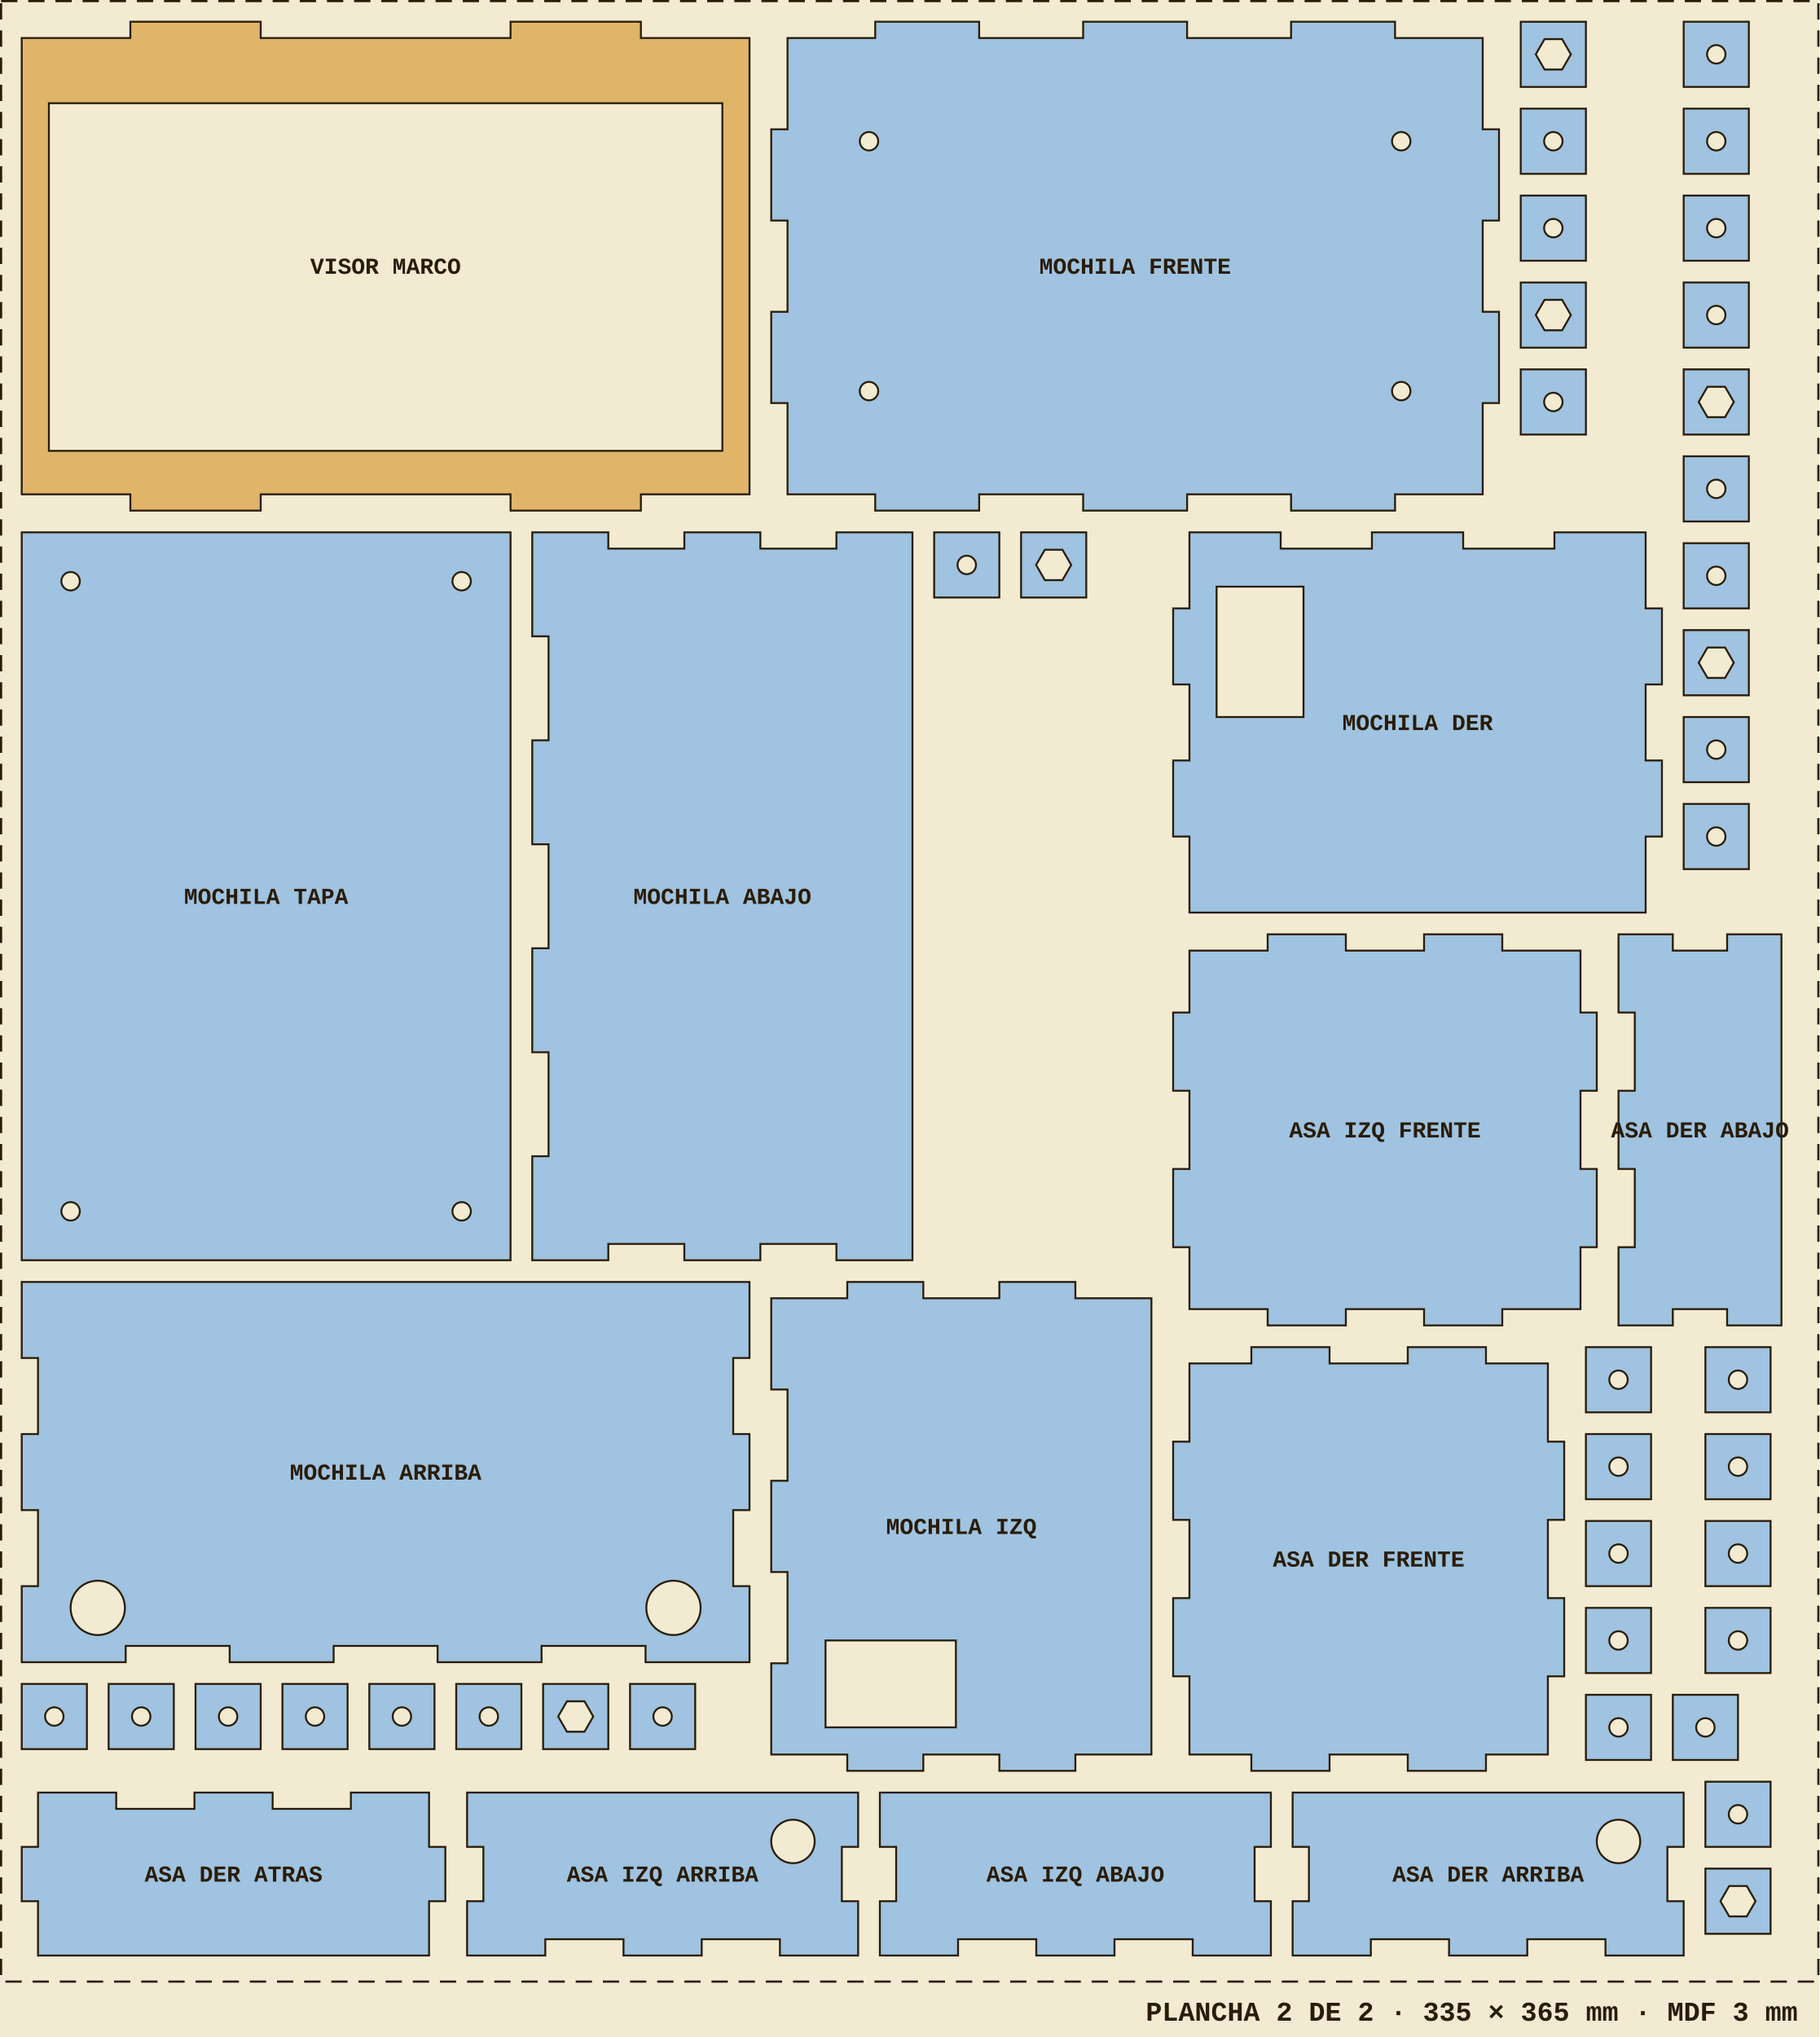
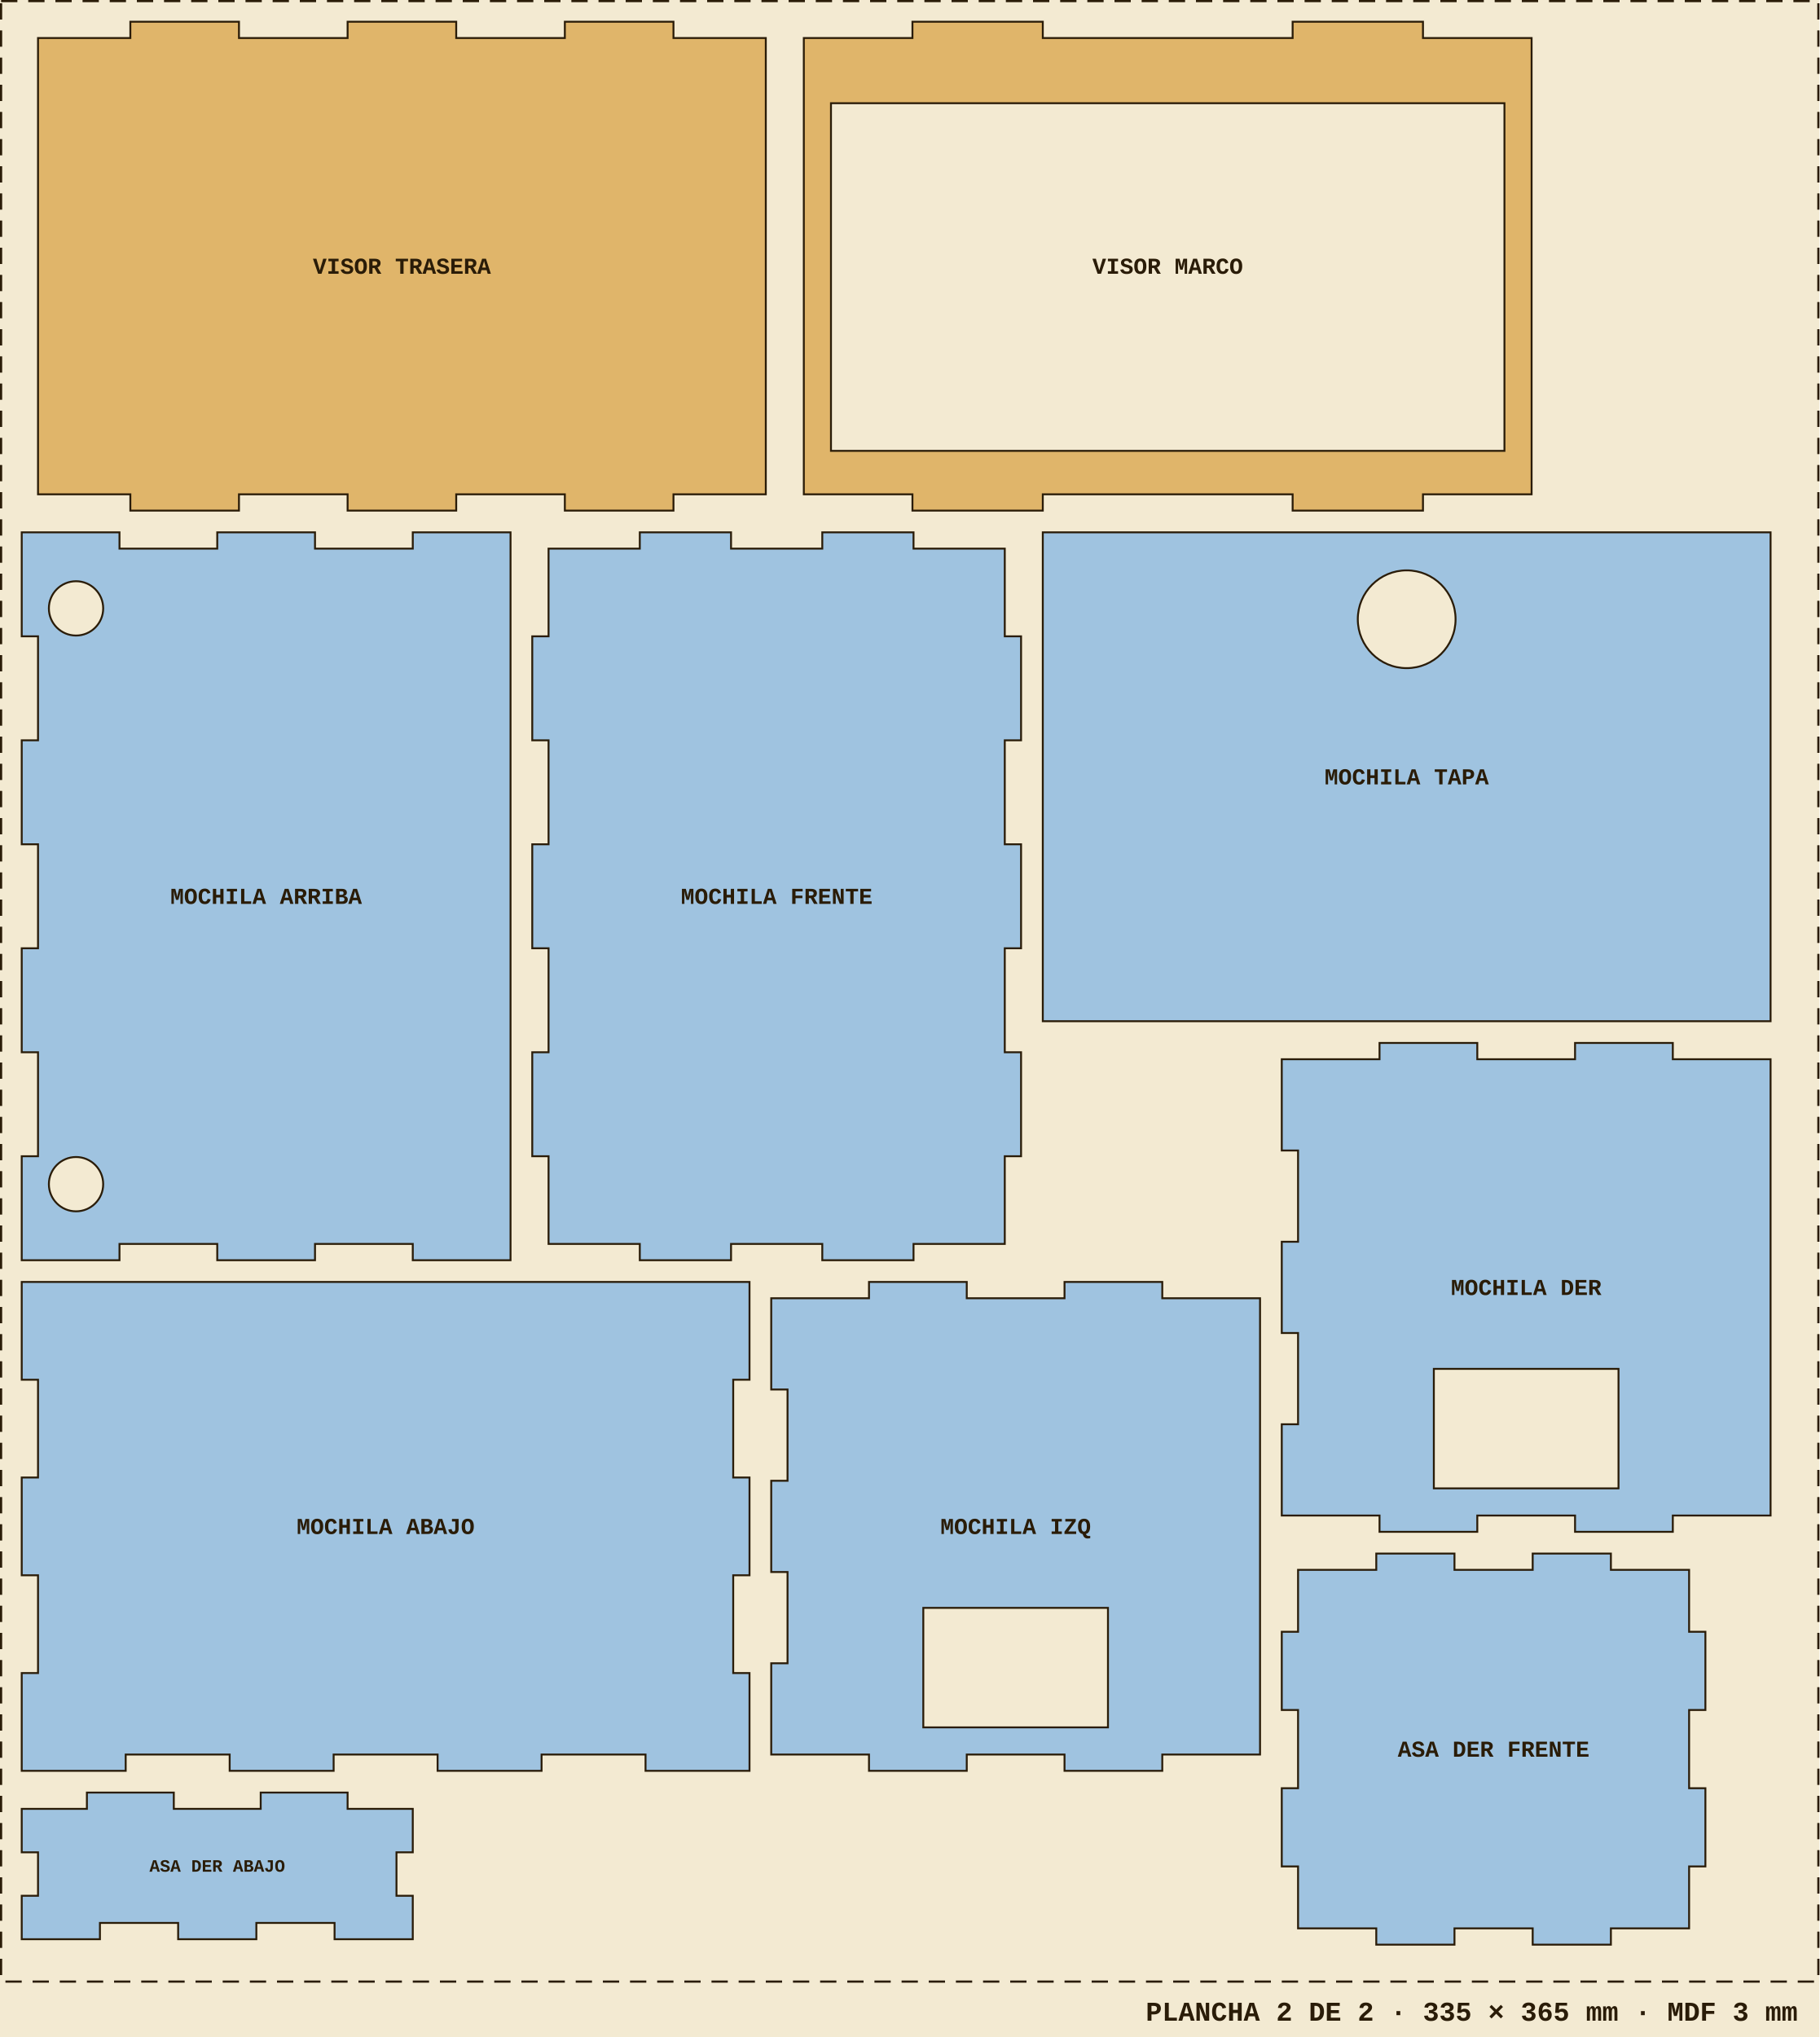
<svg xmlns="http://www.w3.org/2000/svg" width="335mm" height="375mm" viewBox="0 0 335 375">
  <rect width="100%" height="100%" fill="#f3ead2" />
  <rect x="0.2" y="0.2" width="334.6" height="364.6" fill="none" stroke="#2a1c08" stroke-width="0.4" stroke-dasharray="3 2" />
-   <path d="M4,91 L24,91 L24,94 L48,94 L48,91 L94,91 L94,94 L118,94 L118,91 L138,91 L138,7 L118,7 L118,4 L94,4 L94,7 L48,7 L48,4 L24,4 L24,7 L4,7 Z M9,83 L133,83 L133,19 L9,19 Z" fill="#e0b56a" fill-rule="evenodd" stroke="#2a1c08" stroke-width="0.35" />
-   <text x="71" y="50.4" font-family="Courier New, monospace" font-size="4.2" font-weight="bold" fill="#2a1c08" text-anchor="middle">VISOR MARCO</text>
-   <path d="M145,91 L161.143,91 L161.143,94 L180.286,94 L180.286,91 L199.429,91 L199.429,94 L218.571,94 L218.571,91 L237.714,91 L237.714,94 L256.857,94 L256.857,91 L273,91 L273,74.2 L276,74.2 L276,57.4 L273,57.4 L273,40.6 L276,40.6 L276,23.8 L273,23.8 L273,7 L256.857,7 L256.857,4 L237.714,4 L237.714,7 L218.571,7 L218.571,4 L199.429,4 L199.429,7 L180.286,7 L180.286,4 L161.143,4 L161.143,7 L145,7 L145,23.8 L142,23.8 L142,40.6 L145,40.6 L145,57.4 L142,57.4 L142,74.2 L145,74.2 Z" fill="#9fc3e0" fill-rule="evenodd" stroke="#2a1c08" stroke-width="0.35" />
-   <circle cx="160" cy="72" r="1.7" fill="#f3ead2" stroke="#2a1c08" stroke-width="0.35" />
-   <circle cx="160" cy="26" r="1.7" fill="#f3ead2" stroke="#2a1c08" stroke-width="0.35" />
-   <circle cx="258" cy="72" r="1.7" fill="#f3ead2" stroke="#2a1c08" stroke-width="0.35" />
-   <circle cx="258" cy="26" r="1.7" fill="#f3ead2" stroke="#2a1c08" stroke-width="0.35" />
-   <text x="209" y="50.4" font-family="Courier New, monospace" font-size="4.2" font-weight="bold" fill="#2a1c08" text-anchor="middle">MOCHILA FRENTE</text>
-   <path d="M4,98 L4,232 L94,232 L94,98 Z" fill="#9fc3e0" fill-rule="evenodd" stroke="#2a1c08" stroke-width="0.35" />
-   <circle cx="13" cy="107" r="1.7" fill="#f3ead2" stroke="#2a1c08" stroke-width="0.35" />
-   <circle cx="13" cy="223" r="1.7" fill="#f3ead2" stroke="#2a1c08" stroke-width="0.35" />
-   <circle cx="85" cy="107" r="1.7" fill="#f3ead2" stroke="#2a1c08" stroke-width="0.35" />
-   <circle cx="85" cy="223" r="1.7" fill="#f3ead2" stroke="#2a1c08" stroke-width="0.35" />
-   <text x="49" y="166.4" font-family="Courier New, monospace" font-size="4.2" font-weight="bold" fill="#2a1c08" text-anchor="middle">MOCHILA TAPA</text>
-   <path d="M4,306 L23.143,306 L23.143,303 L42.286,303 L42.286,306 L61.429,306 L61.429,303 L80.571,303 L80.571,306 L99.714,306 L99.714,303 L118.857,303 L118.857,306 L138,306 L138,292 L135,292 L135,278 L138,278 L138,264 L135,264 L135,250 L138,250 L138,236 L4,236 L4,250 L7,250 L7,264 L4,264 L4,278 L7,278 L7,292 L4,292 Z" fill="#9fc3e0" fill-rule="evenodd" stroke="#2a1c08" stroke-width="0.35" />
-   <circle cx="18" cy="296" r="5" fill="#f3ead2" stroke="#2a1c08" stroke-width="0.35" />
-   <circle cx="124" cy="296" r="5" fill="#f3ead2" stroke="#2a1c08" stroke-width="0.35" />
-   <text x="71" y="272.4" font-family="Courier New, monospace" font-size="4.2" font-weight="bold" fill="#2a1c08" text-anchor="middle">MOCHILA ARRIBA</text>
-   <path d="M98,98 L98,117.143 L101,117.143 L101,136.286 L98,136.286 L98,155.429 L101,155.429 L101,174.571 L98,174.571 L98,193.714 L101,193.714 L101,212.857 L98,212.857 L98,232 L112,232 L112,229 L126,229 L126,232 L140,232 L140,229 L154,229 L154,232 L168,232 L168,98 L154,98 L154,101 L140,101 L140,98 L126,98 L126,101 L112,101 L112,98 Z" fill="#9fc3e0" fill-rule="evenodd" stroke="#2a1c08" stroke-width="0.35" />
-   <text x="133" y="166.4" font-family="Courier New, monospace" font-size="4.2" font-weight="bold" fill="#2a1c08" text-anchor="middle">MOCHILA ABAJO</text>
-   <path d="M145,323 L156,323 L156,326 L170,326 L170,323 L184,323 L184,326 L198,326 L198,323 L212,323 L212,239 L198,239 L198,236 L184,236 L184,239 L170,239 L170,236 L156,236 L156,239 L145,239 L142,239 L142,255.8 L145,255.8 L145,272.6 L142,272.6 L142,289.4 L145,289.4 L145,306.2 L142,306.2 L142,323 Z M152,318 L176,318 L176,302 L152,302 Z" fill="#9fc3e0" fill-rule="evenodd" stroke="#2a1c08" stroke-width="0.35" />
-   <text x="177" y="282.4" font-family="Courier New, monospace" font-size="4.2" font-weight="bold" fill="#2a1c08" text-anchor="middle">MOCHILA IZQ</text>
-   <path d="M219,101 L219,112 L216,112 L216,126 L219,126 L219,140 L216,140 L216,154 L219,154 L219,168 L303,168 L303,154 L306,154 L306,140 L303,140 L303,126 L306,126 L306,112 L303,112 L303,101 L303,98 L286.2,98 L286.2,101 L269.4,101 L269.4,98 L252.6,98 L252.6,101 L235.8,101 L235.8,98 L219,98 Z M224,108 L224,132 L240,132 L240,108 Z" fill="#9fc3e0" fill-rule="evenodd" stroke="#2a1c08" stroke-width="0.35" />
-   <text x="261" y="134.4" font-family="Courier New, monospace" font-size="4.2" font-weight="bold" fill="#2a1c08" text-anchor="middle">MOCHILA DER</text>
-   <path d="M219,175 L219,186.4 L216,186.4 L216,200.8 L219,200.8 L219,215.2 L216,215.2 L216,229.6 L219,229.6 L219,241 L233.4,241 L233.4,244 L247.8,244 L247.8,241 L262.2,241 L262.2,244 L276.6,244 L276.6,241 L291,241 L291,229.6 L294,229.6 L294,215.2 L291,215.2 L291,200.8 L294,200.8 L294,186.4 L291,186.4 L291,175 L276.6,175 L276.6,172 L262.2,172 L262.2,175 L247.8,175 L247.8,172 L233.4,172 L233.4,175 Z" fill="#9fc3e0" fill-rule="evenodd" stroke="#2a1c08" stroke-width="0.35" />
-   <text x="255" y="209.4" font-family="Courier New, monospace" font-size="4.2" font-weight="bold" fill="#2a1c08" text-anchor="middle">ASA IZQ FRENTE</text>
-   <path d="M219,323 L230.4,323 L230.4,326 L244.8,326 L244.8,323 L259.2,323 L259.2,326 L273.6,326 L273.6,323 L285,323 L285,308.6 L288,308.6 L288,294.2 L285,294.2 L285,279.8 L288,279.8 L288,265.4 L285,265.4 L285,251 L273.6,251 L273.6,248 L259.2,248 L259.2,251 L244.8,251 L244.8,248 L230.4,248 L230.4,251 L219,251 L219,265.4 L216,265.4 L216,279.8 L219,279.8 L219,294.2 L216,294.2 L216,308.6 L219,308.6 Z" fill="#9fc3e0" fill-rule="evenodd" stroke="#2a1c08" stroke-width="0.35" />
-   <text x="252" y="288.4" font-family="Courier New, monospace" font-size="4.2" font-weight="bold" fill="#2a1c08" text-anchor="middle">ASA DER FRENTE</text>
-   <path d="M7,333 L7,340 L4,340 L4,350 L7,350 L7,360 L79,360 L79,350 L82,350 L82,340 L79,340 L79,333 L79,330 L64.6,330 L64.6,333 L50.2,333 L50.2,330 L35.8,330 L35.8,333 L21.4,333 L21.4,330 L7,330 Z" fill="#9fc3e0" fill-rule="evenodd" stroke="#2a1c08" stroke-width="0.35" />
-   <text x="43" y="346.4" font-family="Courier New, monospace" font-size="4.2" font-weight="bold" fill="#2a1c08" text-anchor="middle">ASA DER ATRAS</text>
-   <path d="M86,360 L100.4,360 L100.4,357 L114.8,357 L114.8,360 L129.2,360 L129.2,357 L143.6,357 L143.6,360 L158,360 L158,350 L155,350 L155,340 L158,340 L158,330 L86,330 L86,340 L89,340 L89,350 L86,350 Z" fill="#9fc3e0" fill-rule="evenodd" stroke="#2a1c08" stroke-width="0.35" />
-   <circle cx="146" cy="339" r="4" fill="#f3ead2" stroke="#2a1c08" stroke-width="0.35" />
-   <text x="122" y="346.4" font-family="Courier New, monospace" font-size="4.2" font-weight="bold" fill="#2a1c08" text-anchor="middle">ASA IZQ ARRIBA</text>
-   <path d="M162,360 L176.4,360 L176.4,357 L190.8,357 L190.8,360 L205.2,360 L205.2,357 L219.6,357 L219.6,360 L234,360 L234,350 L231,350 L231,340 L234,340 L234,330 L162,330 L162,340 L165,340 L165,350 L162,350 Z" fill="#9fc3e0" fill-rule="evenodd" stroke="#2a1c08" stroke-width="0.35" />
-   <text x="198" y="346.4" font-family="Courier New, monospace" font-size="4.2" font-weight="bold" fill="#2a1c08" text-anchor="middle">ASA IZQ ABAJO</text>
-   <path d="M238,360 L252.4,360 L252.4,357 L266.8,357 L266.8,360 L281.2,360 L281.2,357 L295.6,357 L295.6,360 L310,360 L310,350 L307,350 L307,340 L310,340 L310,330 L238,330 L238,340 L241,340 L241,350 L238,350 Z" fill="#9fc3e0" fill-rule="evenodd" stroke="#2a1c08" stroke-width="0.35" />
-   <circle cx="298" cy="339" r="4" fill="#f3ead2" stroke="#2a1c08" stroke-width="0.35" />
-   <text x="274" y="346.4" font-family="Courier New, monospace" font-size="4.2" font-weight="bold" fill="#2a1c08" text-anchor="middle">ASA DER ARRIBA</text>
-   <path d="M298,172 L298,186.4 L301,186.4 L301,200.8 L298,200.8 L298,215.2 L301,215.2 L301,229.6 L298,229.6 L298,244 L308,244 L308,241 L318,241 L318,244 L328,244 L328,172 L318,172 L318,175 L308,175 L308,172 Z" fill="#9fc3e0" fill-rule="evenodd" stroke="#2a1c08" stroke-width="0.35" />
-   <text x="313" y="209.4" font-family="Courier New, monospace" font-size="4.2" font-weight="bold" fill="#2a1c08" text-anchor="middle">ASA DER ABAJO</text>
-   <path d="M4,322 L16,322 L16,310 L4,310 Z" fill="#9fc3e0" fill-rule="evenodd" stroke="#2a1c08" stroke-width="0.35" />
-   <circle cx="10" cy="316" r="1.7" fill="#f3ead2" stroke="#2a1c08" stroke-width="0.35" />
-   <path d="M20,322 L32,322 L32,310 L20,310 Z" fill="#9fc3e0" fill-rule="evenodd" stroke="#2a1c08" stroke-width="0.35" />
-   <circle cx="26" cy="316" r="1.7" fill="#f3ead2" stroke="#2a1c08" stroke-width="0.35" />
-   <path d="M36,322 L48,322 L48,310 L36,310 Z" fill="#9fc3e0" fill-rule="evenodd" stroke="#2a1c08" stroke-width="0.35" />
-   <circle cx="42" cy="316" r="1.7" fill="#f3ead2" stroke="#2a1c08" stroke-width="0.35" />
-   <path d="M52,322 L64,322 L64,310 L52,310 Z" fill="#9fc3e0" fill-rule="evenodd" stroke="#2a1c08" stroke-width="0.35" />
-   <circle cx="58" cy="316" r="1.7" fill="#f3ead2" stroke="#2a1c08" stroke-width="0.35" />
-   <path d="M68,322 L80,322 L80,310 L68,310 Z" fill="#9fc3e0" fill-rule="evenodd" stroke="#2a1c08" stroke-width="0.35" />
-   <circle cx="74" cy="316" r="1.7" fill="#f3ead2" stroke="#2a1c08" stroke-width="0.35" />
-   <path d="M84,322 L96,322 L96,310 L84,310 Z" fill="#9fc3e0" fill-rule="evenodd" stroke="#2a1c08" stroke-width="0.35" />
-   <circle cx="90" cy="316" r="1.7" fill="#f3ead2" stroke="#2a1c08" stroke-width="0.35" />
-   <path d="M100,322 L112,322 L112,310 L100,310 Z M109.233,316 L107.617,313.2 L104.383,313.2 L102.767,316 L104.383,318.8 L107.617,318.8 Z" fill="#9fc3e0" fill-rule="evenodd" stroke="#2a1c08" stroke-width="0.35" />
-   <path d="M116,322 L128,322 L128,310 L116,310 Z" fill="#9fc3e0" fill-rule="evenodd" stroke="#2a1c08" stroke-width="0.35" />
-   <circle cx="122" cy="316" r="1.7" fill="#f3ead2" stroke="#2a1c08" stroke-width="0.35" />
-   <path d="M314,260 L326,260 L326,248 L314,248 Z" fill="#9fc3e0" fill-rule="evenodd" stroke="#2a1c08" stroke-width="0.35" />
-   <circle cx="320" cy="254" r="1.7" fill="#f3ead2" stroke="#2a1c08" stroke-width="0.35" />
-   <path d="M314,276 L326,276 L326,264 L314,264 Z" fill="#9fc3e0" fill-rule="evenodd" stroke="#2a1c08" stroke-width="0.35" />
-   <circle cx="320" cy="270" r="1.7" fill="#f3ead2" stroke="#2a1c08" stroke-width="0.35" />
-   <path d="M314,292 L326,292 L326,280 L314,280 Z" fill="#9fc3e0" fill-rule="evenodd" stroke="#2a1c08" stroke-width="0.35" />
-   <circle cx="320" cy="286" r="1.7" fill="#f3ead2" stroke="#2a1c08" stroke-width="0.35" />
-   <path d="M314,308 L326,308 L326,296 L314,296 Z" fill="#9fc3e0" fill-rule="evenodd" stroke="#2a1c08" stroke-width="0.35" />
-   <circle cx="320" cy="302" r="1.7" fill="#f3ead2" stroke="#2a1c08" stroke-width="0.35" />
-   <path d="M292,324 L304,324 L304,312 L292,312 Z" fill="#9fc3e0" fill-rule="evenodd" stroke="#2a1c08" stroke-width="0.35" />
-   <circle cx="298" cy="318" r="1.7" fill="#f3ead2" stroke="#2a1c08" stroke-width="0.35" />
-   <path d="M308,324 L320,324 L320,312 L308,312 Z" fill="#9fc3e0" fill-rule="evenodd" stroke="#2a1c08" stroke-width="0.35" />
-   <circle cx="314" cy="318" r="1.7" fill="#f3ead2" stroke="#2a1c08" stroke-width="0.35" />
-   <path d="M314,340 L326,340 L326,328 L314,328 Z" fill="#9fc3e0" fill-rule="evenodd" stroke="#2a1c08" stroke-width="0.35" />
-   <circle cx="320" cy="334" r="1.7" fill="#f3ead2" stroke="#2a1c08" stroke-width="0.35" />
-   <path d="M314,356 L326,356 L326,344 L314,344 Z M323.233,350 L321.617,347.2 L318.383,347.2 L316.767,350 L318.383,352.8 L321.617,352.8 Z" fill="#9fc3e0" fill-rule="evenodd" stroke="#2a1c08" stroke-width="0.35" />
-   <path d="M292,260 L304,260 L304,248 L292,248 Z" fill="#9fc3e0" fill-rule="evenodd" stroke="#2a1c08" stroke-width="0.35" />
-   <circle cx="298" cy="254" r="1.7" fill="#f3ead2" stroke="#2a1c08" stroke-width="0.35" />
-   <path d="M292,276 L304,276 L304,264 L292,264 Z" fill="#9fc3e0" fill-rule="evenodd" stroke="#2a1c08" stroke-width="0.35" />
-   <circle cx="298" cy="270" r="1.7" fill="#f3ead2" stroke="#2a1c08" stroke-width="0.35" />
-   <path d="M292,292 L304,292 L304,280 L292,280 Z" fill="#9fc3e0" fill-rule="evenodd" stroke="#2a1c08" stroke-width="0.35" />
-   <circle cx="298" cy="286" r="1.7" fill="#f3ead2" stroke="#2a1c08" stroke-width="0.35" />
-   <path d="M292,308 L304,308 L304,296 L292,296 Z" fill="#9fc3e0" fill-rule="evenodd" stroke="#2a1c08" stroke-width="0.35" />
-   <circle cx="298" cy="302" r="1.7" fill="#f3ead2" stroke="#2a1c08" stroke-width="0.35" />
-   <path d="M310,16 L322,16 L322,4 L310,4 Z" fill="#9fc3e0" fill-rule="evenodd" stroke="#2a1c08" stroke-width="0.35" />
-   <circle cx="316" cy="10" r="1.7" fill="#f3ead2" stroke="#2a1c08" stroke-width="0.35" />
-   <path d="M310,32 L322,32 L322,20 L310,20 Z" fill="#9fc3e0" fill-rule="evenodd" stroke="#2a1c08" stroke-width="0.35" />
-   <circle cx="316" cy="26" r="1.7" fill="#f3ead2" stroke="#2a1c08" stroke-width="0.35" />
-   <path d="M310,48 L322,48 L322,36 L310,36 Z" fill="#9fc3e0" fill-rule="evenodd" stroke="#2a1c08" stroke-width="0.35" />
-   <circle cx="316" cy="42" r="1.7" fill="#f3ead2" stroke="#2a1c08" stroke-width="0.35" />
-   <path d="M310,64 L322,64 L322,52 L310,52 Z" fill="#9fc3e0" fill-rule="evenodd" stroke="#2a1c08" stroke-width="0.35" />
-   <circle cx="316" cy="58" r="1.7" fill="#f3ead2" stroke="#2a1c08" stroke-width="0.35" />
-   <path d="M310,80 L322,80 L322,68 L310,68 Z M319.233,74 L317.617,71.2 L314.383,71.2 L312.767,74 L314.383,76.8 L317.617,76.8 Z" fill="#9fc3e0" fill-rule="evenodd" stroke="#2a1c08" stroke-width="0.35" />
-   <path d="M310,96 L322,96 L322,84 L310,84 Z" fill="#9fc3e0" fill-rule="evenodd" stroke="#2a1c08" stroke-width="0.35" />
-   <circle cx="316" cy="90" r="1.7" fill="#f3ead2" stroke="#2a1c08" stroke-width="0.35" />
-   <path d="M310,112 L322,112 L322,100 L310,100 Z" fill="#9fc3e0" fill-rule="evenodd" stroke="#2a1c08" stroke-width="0.35" />
-   <circle cx="316" cy="106" r="1.7" fill="#f3ead2" stroke="#2a1c08" stroke-width="0.35" />
-   <path d="M310,128 L322,128 L322,116 L310,116 Z M319.233,122 L317.617,119.2 L314.383,119.2 L312.767,122 L314.383,124.8 L317.617,124.8 Z" fill="#9fc3e0" fill-rule="evenodd" stroke="#2a1c08" stroke-width="0.35" />
-   <path d="M310,144 L322,144 L322,132 L310,132 Z" fill="#9fc3e0" fill-rule="evenodd" stroke="#2a1c08" stroke-width="0.35" />
-   <circle cx="316" cy="138" r="1.7" fill="#f3ead2" stroke="#2a1c08" stroke-width="0.35" />
-   <path d="M310,160 L322,160 L322,148 L310,148 Z" fill="#9fc3e0" fill-rule="evenodd" stroke="#2a1c08" stroke-width="0.35" />
-   <circle cx="316" cy="154" r="1.7" fill="#f3ead2" stroke="#2a1c08" stroke-width="0.35" />
-   <path d="M280,16 L292,16 L292,4 L280,4 Z M289.233,10 L287.617,7.2 L284.383,7.2 L282.767,10 L284.383,12.8 L287.617,12.8 Z" fill="#9fc3e0" fill-rule="evenodd" stroke="#2a1c08" stroke-width="0.35" />
-   <path d="M280,32 L292,32 L292,20 L280,20 Z" fill="#9fc3e0" fill-rule="evenodd" stroke="#2a1c08" stroke-width="0.35" />
-   <circle cx="286" cy="26" r="1.7" fill="#f3ead2" stroke="#2a1c08" stroke-width="0.35" />
-   <path d="M280,48 L292,48 L292,36 L280,36 Z" fill="#9fc3e0" fill-rule="evenodd" stroke="#2a1c08" stroke-width="0.35" />
-   <circle cx="286" cy="42" r="1.7" fill="#f3ead2" stroke="#2a1c08" stroke-width="0.35" />
-   <path d="M280,64 L292,64 L292,52 L280,52 Z M289.233,58 L287.617,55.2 L284.383,55.2 L282.767,58 L284.383,60.8 L287.617,60.8 Z" fill="#9fc3e0" fill-rule="evenodd" stroke="#2a1c08" stroke-width="0.35" />
-   <path d="M280,80 L292,80 L292,68 L280,68 Z" fill="#9fc3e0" fill-rule="evenodd" stroke="#2a1c08" stroke-width="0.35" />
-   <circle cx="286" cy="74" r="1.7" fill="#f3ead2" stroke="#2a1c08" stroke-width="0.35" />
-   <path d="M172,110 L184,110 L184,98 L172,98 Z" fill="#9fc3e0" fill-rule="evenodd" stroke="#2a1c08" stroke-width="0.35" />
-   <circle cx="178" cy="104" r="1.7" fill="#f3ead2" stroke="#2a1c08" stroke-width="0.35" />
-   <path d="M188,110 L200,110 L200,98 L188,98 Z M197.233,104 L195.617,101.2 L192.383,101.2 L190.767,104 L192.383,106.8 L195.617,106.8 Z" fill="#9fc3e0" fill-rule="evenodd" stroke="#2a1c08" stroke-width="0.35" />
+   <path d="M7,91 L24,91 L24,94 L44,94 L44,91 L64,91 L64,94 L84,94 L84,91 L104,91 L104,94 L124,94 L124,91 L141,91 L141,7 L124,7 L124,4 L104,4 L104,7 L84,7 L84,4 L64,4 L64,7 L44,7 L44,4 L24,4 L24,7 L7,7 Z" fill="#e0b56a" fill-rule="evenodd" stroke="#2a1c08" stroke-width="0.35" />
+   <text x="74" y="50.4" font-family="Courier New, monospace" font-size="4.2" font-weight="bold" fill="#2a1c08" text-anchor="middle">VISOR TRASERA</text>
+   <path d="M148,91 L168,91 L168,94 L192,94 L192,91 L238,91 L238,94 L262,94 L262,91 L282,91 L282,7 L262,7 L262,4 L238,4 L238,7 L192,7 L192,4 L168,4 L168,7 L148,7 Z M153,83 L277,83 L277,19 L153,19 Z" fill="#e0b56a" fill-rule="evenodd" stroke="#2a1c08" stroke-width="0.35" />
+   <text x="215" y="50.4" font-family="Courier New, monospace" font-size="4.2" font-weight="bold" fill="#2a1c08" text-anchor="middle">VISOR MARCO</text>
+   <path d="M4,98 L4,117.143 L7,117.143 L7,136.286 L4,136.286 L4,155.429 L7,155.429 L7,174.571 L4,174.571 L4,193.714 L7,193.714 L7,212.857 L4,212.857 L4,232 L22,232 L22,229 L40,229 L40,232 L58,232 L58,229 L76,229 L76,232 L94,232 L94,98 L76,98 L76,101 L58,101 L58,98 L40,98 L40,101 L22,101 L22,98 Z" fill="#9fc3e0" fill-rule="evenodd" stroke="#2a1c08" stroke-width="0.35" />
+   <circle cx="14" cy="112" r="5" fill="#f3ead2" stroke="#2a1c08" stroke-width="0.35" />
+   <circle cx="14" cy="218" r="5" fill="#f3ead2" stroke="#2a1c08" stroke-width="0.35" />
+   <text x="49" y="166.4" font-family="Courier New, monospace" font-size="4.2" font-weight="bold" fill="#2a1c08" text-anchor="middle">MOCHILA ARRIBA</text>
+   <path d="M4,326 L23.143,326 L23.143,323 L42.286,323 L42.286,326 L61.429,326 L61.429,323 L80.571,323 L80.571,326 L99.714,326 L99.714,323 L118.857,323 L118.857,326 L138,326 L138,308 L135,308 L135,290 L138,290 L138,272 L135,272 L135,254 L138,254 L138,236 L4,236 L4,254 L7,254 L7,272 L4,272 L4,290 L7,290 L7,308 L4,308 Z" fill="#9fc3e0" fill-rule="evenodd" stroke="#2a1c08" stroke-width="0.35" />
+   <text x="71" y="282.4" font-family="Courier New, monospace" font-size="4.2" font-weight="bold" fill="#2a1c08" text-anchor="middle">MOCHILA ABAJO</text>
+   <path d="M101,101 L101,117.143 L98,117.143 L98,136.286 L101,136.286 L101,155.429 L98,155.429 L98,174.571 L101,174.571 L101,193.714 L98,193.714 L98,212.857 L101,212.857 L101,229 L117.8,229 L117.8,232 L134.6,232 L134.6,229 L151.4,229 L151.4,232 L168.2,232 L168.2,229 L185,229 L185,212.857 L188,212.857 L188,193.714 L185,193.714 L185,174.571 L188,174.571 L188,155.429 L185,155.429 L185,136.286 L188,136.286 L188,117.143 L185,117.143 L185,101 L168.2,101 L168.2,98 L151.4,98 L151.4,101 L134.6,101 L134.6,98 L117.8,98 L117.8,101 Z" fill="#9fc3e0" fill-rule="evenodd" stroke="#2a1c08" stroke-width="0.35" />
+   <text x="143" y="166.4" font-family="Courier New, monospace" font-size="4.2" font-weight="bold" fill="#2a1c08" text-anchor="middle">MOCHILA FRENTE</text>
+   <path d="M192,188 L326,188 L326,98 L192,98 Z" fill="#9fc3e0" fill-rule="evenodd" stroke="#2a1c08" stroke-width="0.35" />
+   <circle cx="259" cy="114" r="9" fill="#f3ead2" stroke="#2a1c08" stroke-width="0.35" />
+   <text x="259" y="144.4" font-family="Courier New, monospace" font-size="4.2" font-weight="bold" fill="#2a1c08" text-anchor="middle">MOCHILA TAPA</text>
+   <path d="M145,323 L160,323 L160,326 L178,326 L178,323 L196,323 L196,326 L214,326 L214,323 L232,323 L232,239 L214,239 L214,236 L196,236 L196,239 L178,239 L178,236 L160,236 L160,239 L145,239 L142,239 L142,255.8 L145,255.8 L145,272.6 L142,272.6 L142,289.4 L145,289.4 L145,306.2 L142,306.2 L142,323 Z M170,318 L204,318 L204,296 L170,296 Z" fill="#9fc3e0" fill-rule="evenodd" stroke="#2a1c08" stroke-width="0.35" />
+   <text x="187" y="282.4" font-family="Courier New, monospace" font-size="4.2" font-weight="bold" fill="#2a1c08" text-anchor="middle">MOCHILA IZQ</text>
+   <path d="M239,279 L254,279 L254,282 L272,282 L272,279 L290,279 L290,282 L308,282 L308,279 L326,279 L326,195 L308,195 L308,192 L290,192 L290,195 L272,195 L272,192 L254,192 L254,195 L239,195 L236,195 L236,211.8 L239,211.8 L239,228.6 L236,228.6 L236,245.4 L239,245.4 L239,262.2 L236,262.2 L236,279 Z M264,274 L298,274 L298,252 L264,252 Z" fill="#9fc3e0" fill-rule="evenodd" stroke="#2a1c08" stroke-width="0.35" />
+   <text x="281" y="238.4" font-family="Courier New, monospace" font-size="4.2" font-weight="bold" fill="#2a1c08" text-anchor="middle">MOCHILA DER</text>
+   <path d="M239,289 L239,300.4 L236,300.4 L236,314.8 L239,314.8 L239,329.2 L236,329.2 L236,343.6 L239,343.6 L239,355 L253.4,355 L253.4,358 L267.8,358 L267.8,355 L282.2,355 L282.2,358 L296.6,358 L296.6,355 L311,355 L311,343.6 L314,343.6 L314,329.2 L311,329.2 L311,314.8 L314,314.8 L314,300.4 L311,300.4 L311,289 L296.6,289 L296.6,286 L282.2,286 L282.2,289 L267.8,289 L267.8,286 L253.4,286 L253.4,289 Z" fill="#9fc3e0" fill-rule="evenodd" stroke="#2a1c08" stroke-width="0.35" />
+   <text x="275" y="323.4" font-family="Courier New, monospace" font-size="4.2" font-weight="bold" fill="#2a1c08" text-anchor="middle">ASA DER FRENTE</text>
+   <path d="M4,357 L18.4,357 L18.4,354 L32.8,354 L32.8,357 L47.2,357 L47.2,354 L61.6,354 L61.6,357 L76,357 L76,349 L73,349 L73,341 L76,341 L76,333 L73,333 L64,333 L64,330 L48,330 L48,333 L32,333 L32,330 L16,330 L16,333 L7,333 L4,333 L4,341 L7,341 L7,349 L4,349 Z" fill="#9fc3e0" fill-rule="evenodd" stroke="#2a1c08" stroke-width="0.35" />
+   <text x="40" y="344.567" font-family="Courier New, monospace" font-size="3.2" font-weight="bold" fill="#2a1c08" text-anchor="middle">ASA DER ABAJO</text>
  <text x="331" y="372" font-family="Courier New, monospace" font-size="5" font-weight="bold" fill="#2a1c08" text-anchor="end">PLANCHA 2 DE 2 · 335 × 365 mm · MDF 3 mm</text>
</svg>
